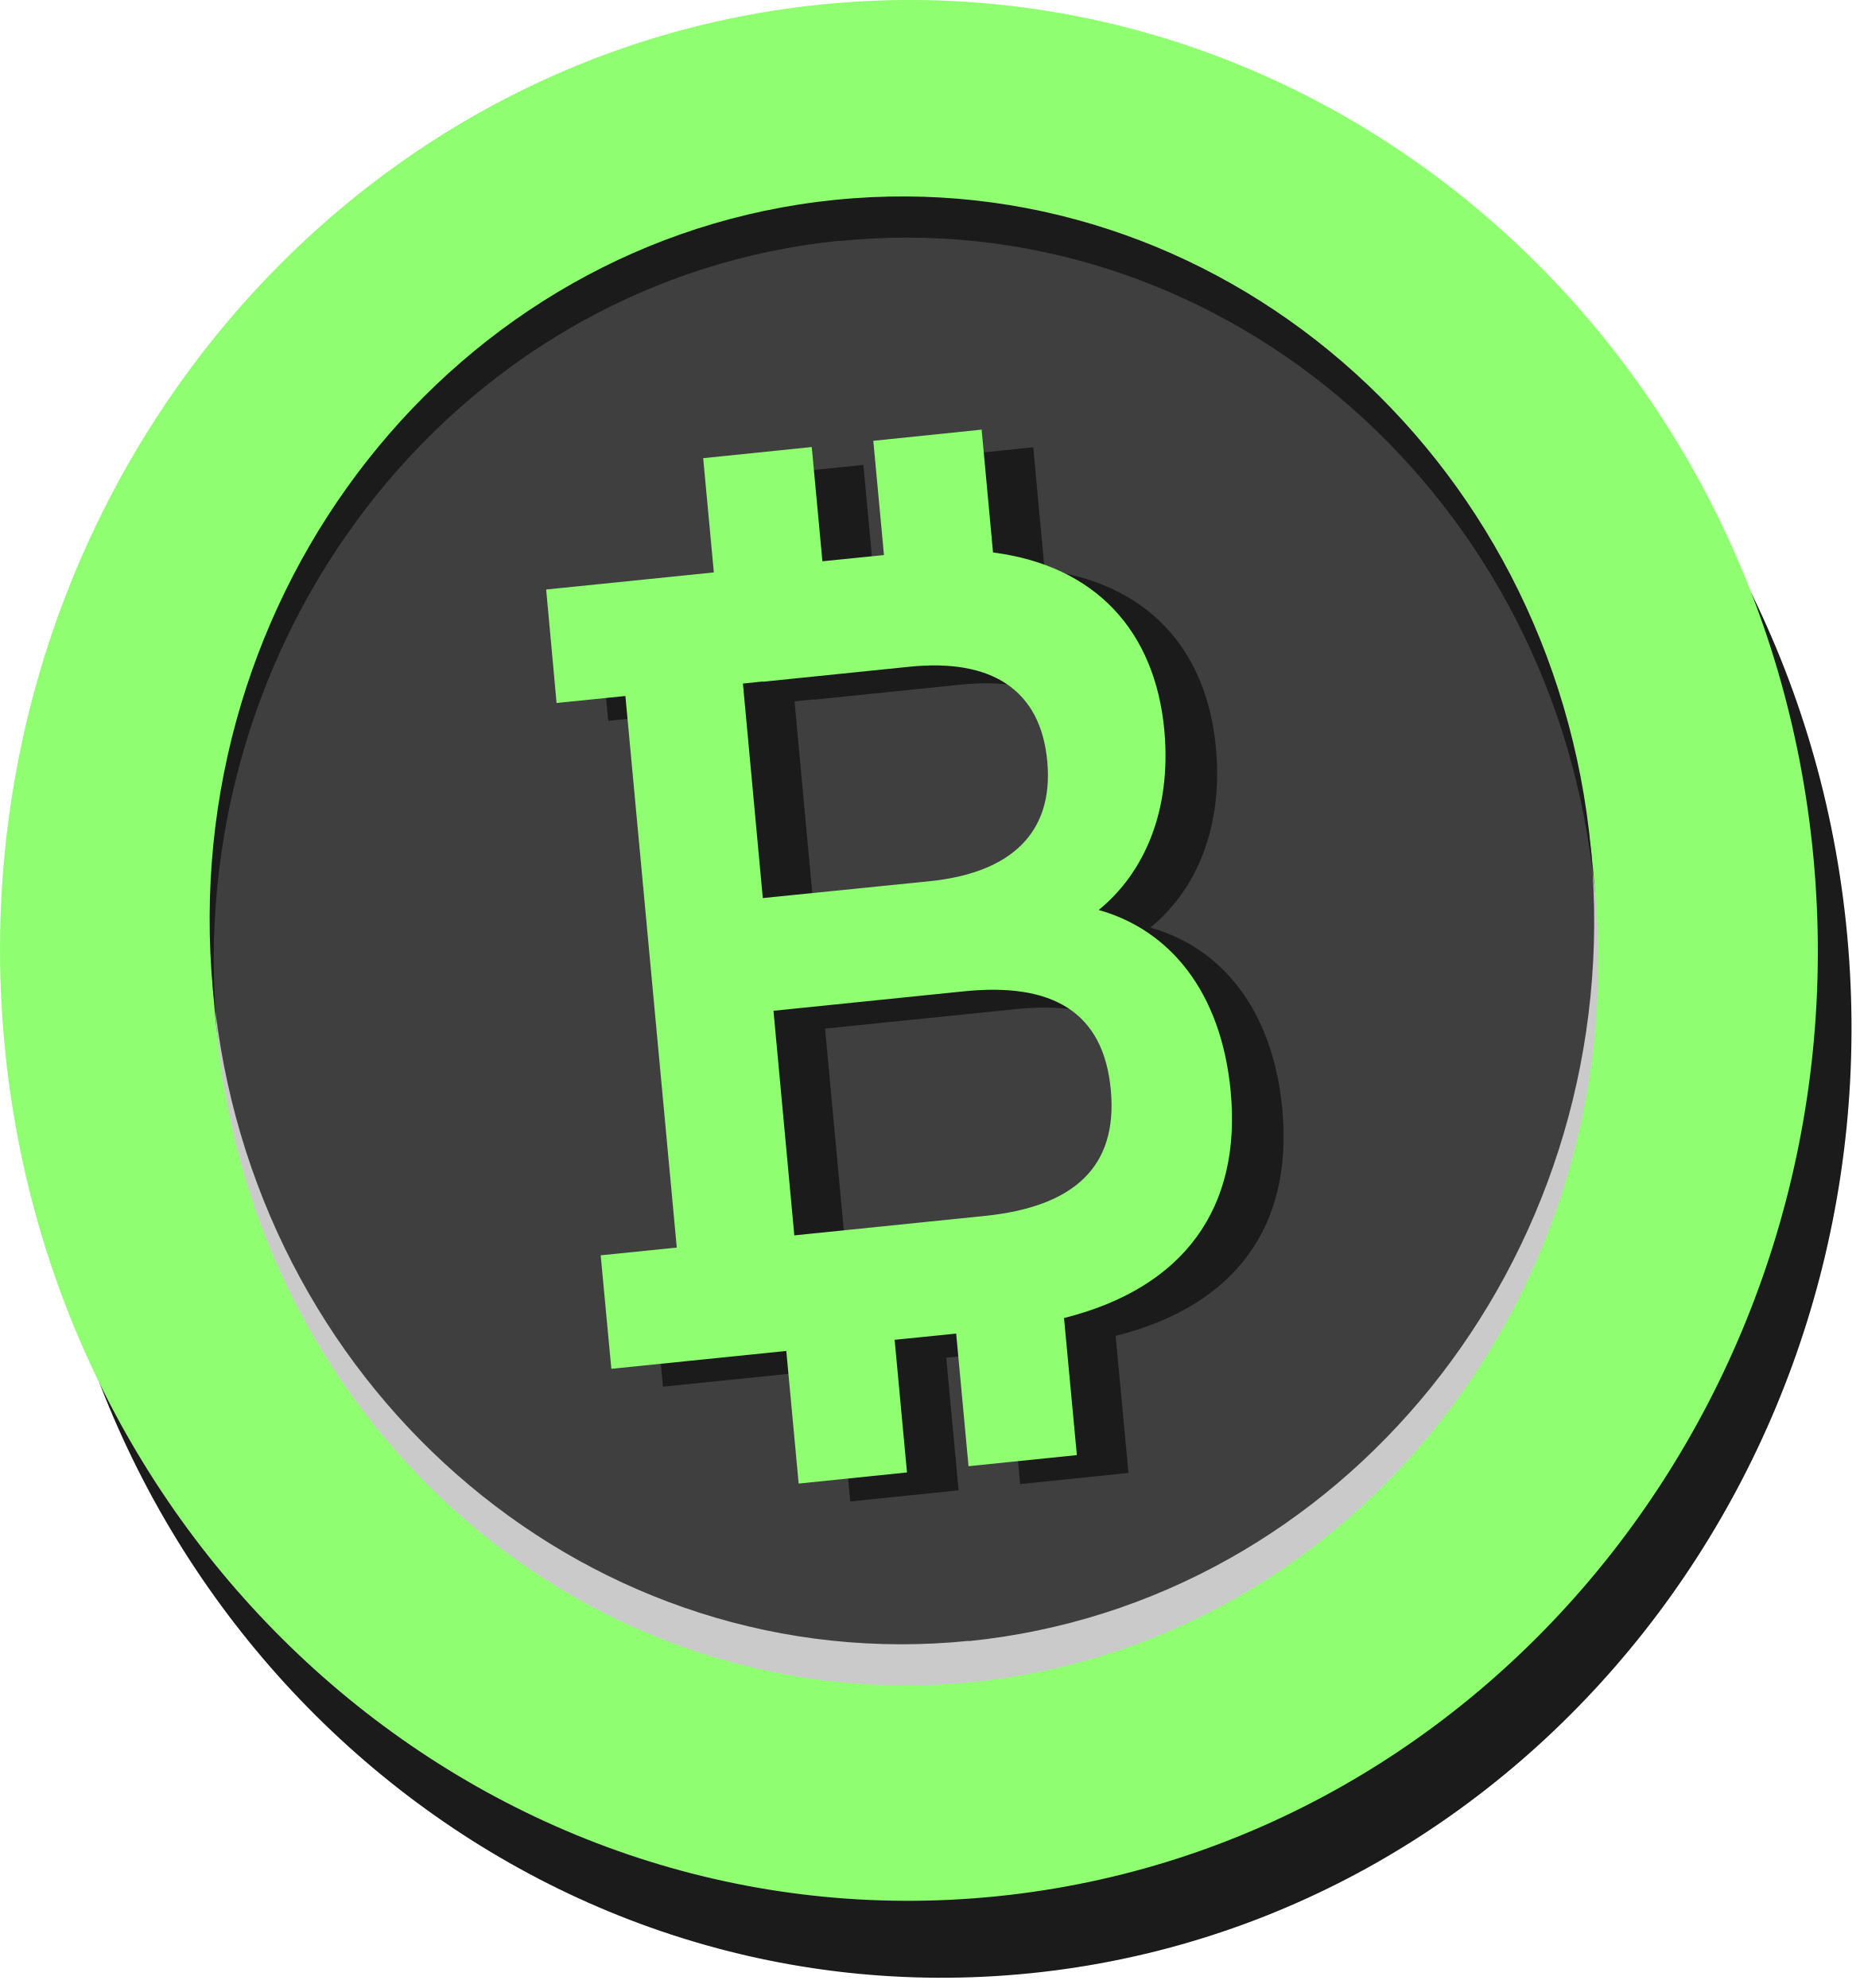
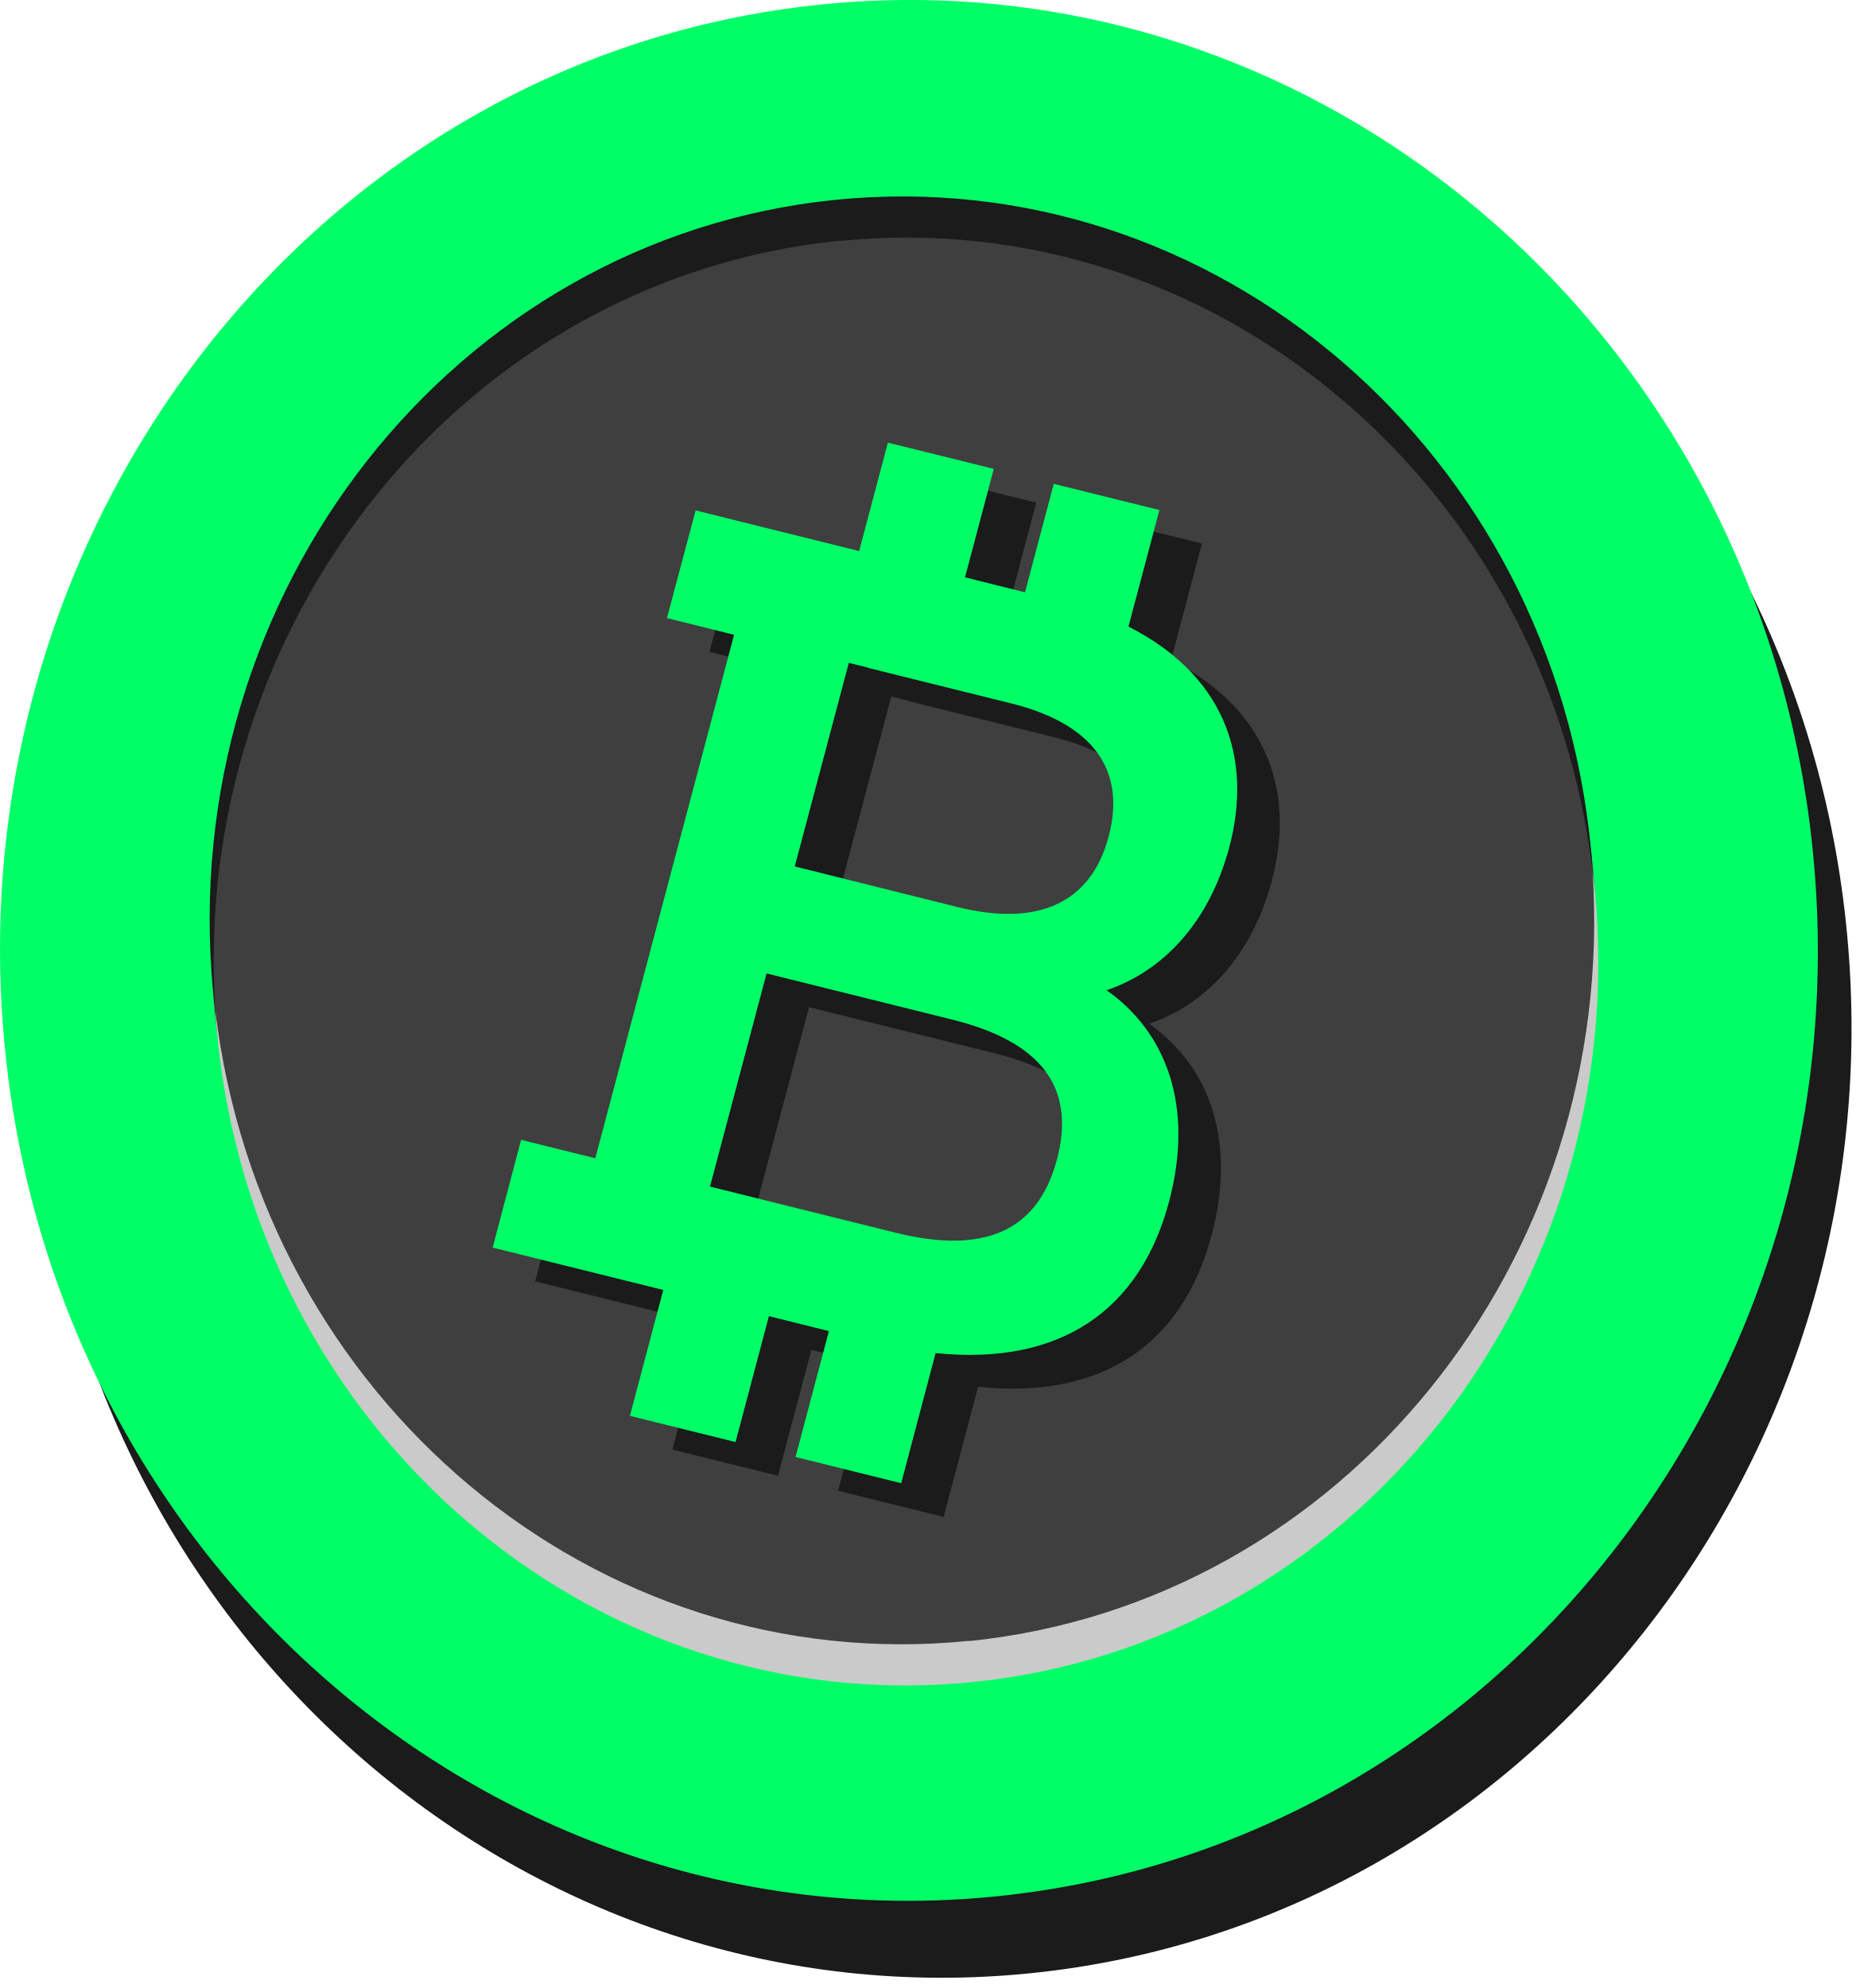
<svg xmlns="http://www.w3.org/2000/svg" fill="none" viewBox="0 0 116 124">
-   <path fill="#1B1B1B" d="M115.217 58.344c3.023 32.594-19.77 61.568-50.937 64.735-31.166 3.167-58.887-20.684-61.91-53.262C-.653 37.24 22.14 8.25 53.307 5.082c31.167-3.167 58.887 20.684 61.91 53.262Z" />
-   <path fill="#8FFF71" d="M113.116 53.544c3.023 32.594-19.77 61.568-50.937 64.735C31.013 121.447 3.292 97.595.27 65.017-2.754 32.44 20.054 3.45 51.206.282c31.167-3.167 58.887 20.684 61.91 53.262Z" />
-   <path fill="#3F3F3F" d="M99.376 54.32c2.252 24.206-15.175 45.796-38.92 48.203-23.746 2.408-44.816-15.254-47.068-39.478-2.252-24.207 15.175-45.796 38.92-48.204 23.746-2.407 44.816 15.255 47.068 39.478Z" />
-   <path fill="#CACACA" d="M60.442 102.346c-23.323 2.375-44.105-15.142-47.007-39.284.03.42.045.856.09 1.277 2.313 24.82 23.413 42.984 47.159 40.576 23.73-2.408 41.112-24.482 38.8-49.303-.046-.436-.107-.856-.152-1.276 1.602 24.288-15.568 45.65-38.89 48.026" />
-   <path fill="#1B1B1B" d="M52.325 15.036C75.647 12.661 96.428 30.178 99.33 54.32c-.03-.42-.045-.857-.09-1.277-2.313-24.82-23.413-42.984-47.158-40.576-23.73 2.407-41.113 24.481-38.8 49.303.045.436.106.856.151 1.276-1.602-24.288 15.568-45.65 38.89-48.026" />
-   <path fill="#1B1B1B" d="M79.984 69.202c-.59-6.302-3.854-10.115-8.237-11.344 2.856-2.327 4.55-6.205 4.096-11.198-.575-6.206-4.293-10.278-10.686-11.102l-.71-7.66-6.757.695.665 7.127-3.84.387-.664-7.11-6.771.695.664 7.127-6.166.63-4.293.436.65 7.078 4.292-.436 3.205 34.403-4.746.485.665 7.078 4.746-.485 6.167-.63.77 8.274 6.757-.695-.771-8.274 3.84-.388.77 8.274 6.756-.695-.8-8.548c7.526-1.89 11.063-6.9 10.398-14.091M50.798 43.637l9.16-.937c5.078-.517 8.176 1.405 8.584 5.914.409 4.444-2.267 6.948-7.345 7.466l-10.4 1.05-1.239-13.38 1.24-.13v.017Zm13.83 33.32-11.08 1.132-.785.08-1.3-14.01 11.865-1.212c5.532-.565 8.736 1.277 9.174 6.141.454 4.848-2.342 7.304-7.874 7.87Z" />
-   <path fill="#8FFF71" d="M76.765 68.104c-.59-6.303-3.854-10.116-8.237-11.344 2.856-2.327 4.549-6.205 4.096-11.199-.575-6.205-4.293-10.277-10.686-11.102l-.71-7.66-6.757.696.665 7.126-3.84.388-.664-7.126-6.772.695.665 7.126-6.167.63-4.292.436.65 7.078 4.292-.436 3.205 34.404-4.746.484.665 7.078 4.746-.484 6.166-.63.771 8.273 6.757-.695-.771-8.274 3.839-.387.77 8.273 6.757-.694-.801-8.549c7.527-1.89 11.064-6.9 10.399-14.091M47.578 42.523l9.16-.937c5.078-.517 8.177 1.406 8.585 5.914.408 4.444-2.267 6.949-7.346 7.466l-10.399 1.05-1.24-13.38 1.24-.129v.016Zm13.83 33.321L50.33 76.975l-.786.081-1.3-14.01 11.866-1.212c5.532-.566 8.72 1.276 9.174 6.14.454 4.849-2.343 7.305-7.875 7.87Z" />
+   <path d="M115.217 58.344c3.023 32.594-19.77 61.568-50.937 64.735-31.166 3.167-58.887-20.684-61.91-53.262C-.653 37.24 22.14 8.25 53.307 5.082c31.167-3.167 58.887 20.684 61.91 53.262Z" fill="#1B1B1B" />
+   <path d="M113.116 53.544c3.023 32.594-19.77 61.568-50.937 64.735C31.013 121.447 3.292 97.595.27 65.017-2.754 32.44 20.054 3.45 51.206.282c31.167-3.167 58.887 20.684 61.91 53.262Z" fill="#00ff66" />
+   <path d="M99.376 54.32c2.252 24.206-15.175 45.796-38.92 48.203-23.746 2.408-44.816-15.254-47.068-39.478-2.252-24.207 15.175-45.796 38.92-48.204 23.746-2.407 44.816 15.255 47.068 39.478Z" fill="#3F3F3F" />
+   <path d="M60.442 102.346c-23.323 2.375-44.105-15.142-47.007-39.284.03.42.045.856.09 1.277 2.313 24.82 23.413 42.984 47.159 40.576 23.73-2.408 41.112-24.482 38.8-49.303-.046-.436-.107-.856-.152-1.276 1.602 24.288-15.568 45.65-38.89 48.026" fill="#CACACA" />
+   <path d="M52.325 15.036C75.647 12.661 96.428 30.178 99.33 54.32c-.03-.42-.045-.857-.09-1.277-2.313-24.82-23.413-42.984-47.158-40.576-23.73 2.407-41.113 24.481-38.8 49.303.045.436.106.856.151 1.276-1.602-24.288 15.568-45.65 38.89-48.026" fill="#1B1B1B" />
+   <path d="M75.575 77.035c1.583-5.983-.194-10.58-3.9-13.18 3.476-1.176 6.383-4.166 7.65-8.902 1.565-5.888-.551-10.875-6.284-13.78l1.93-7.269-6.59-1.633-1.792 6.764-3.742-.934 1.786-6.749-6.604-1.638-1.791 6.764-6.014-1.494-4.185-1.042-1.789 6.715 4.185 1.042-8.654 32.653-4.628-1.15-1.775 6.72 4.628 1.15 6.013 1.493-2.08 7.853 6.589 1.633 2.08-7.853 3.743.934-2.081 7.853 6.59 1.633 2.145-8.115c7.72.794 12.746-2.615 14.56-9.439m-18.769-33.3 8.932 2.217c4.952 1.232 7.214 4.038 6.069 8.313-1.124 4.216-4.49 5.616-9.44 4.384l-10.137-2.53 3.372-12.698 1.21.298-.006.015Zm1.706 35.23L47.7 76.307l-.767-.19 3.53-13.296 11.57 2.876c5.394 1.34 7.782 4.107 6.545 8.719-1.218 4.601-4.68 5.916-10.075 4.576Z" fill="#1B1B1B" />
+   <path d="M72.92 74.945c1.583-5.982-.194-10.58-3.9-13.18 3.476-1.176 6.384-4.166 7.65-8.901 1.565-5.889-.55-10.876-6.284-13.781l1.93-7.269-6.59-1.633-1.792 6.765-3.742-.935 1.792-6.764-6.604-1.638-1.792 6.764-6.013-1.494-4.185-1.042-1.79 6.715 4.186 1.042-8.655 32.653-4.628-1.15-1.774 6.72 4.627 1.15 6.014 1.493-2.081 7.853 6.59 1.633 2.08-7.853 3.743.934-2.081 7.853 6.59 1.633 2.145-8.115c7.72.794 12.745-2.615 14.559-9.438M54.147 41.658l8.932 2.218c4.952 1.232 7.214 4.039 6.068 8.314-1.123 4.216-4.489 5.615-9.44 4.383l-10.136-2.53 3.372-12.697 1.21.298-.006.014Zm1.706 35.23L45.05 74.203l-.767-.19 3.53-13.295 11.569 2.875c5.395 1.34 7.769 4.102 6.546 8.719-1.218 4.602-4.68 5.916-10.075 4.576Z" fill="#00ff66" />
</svg>
